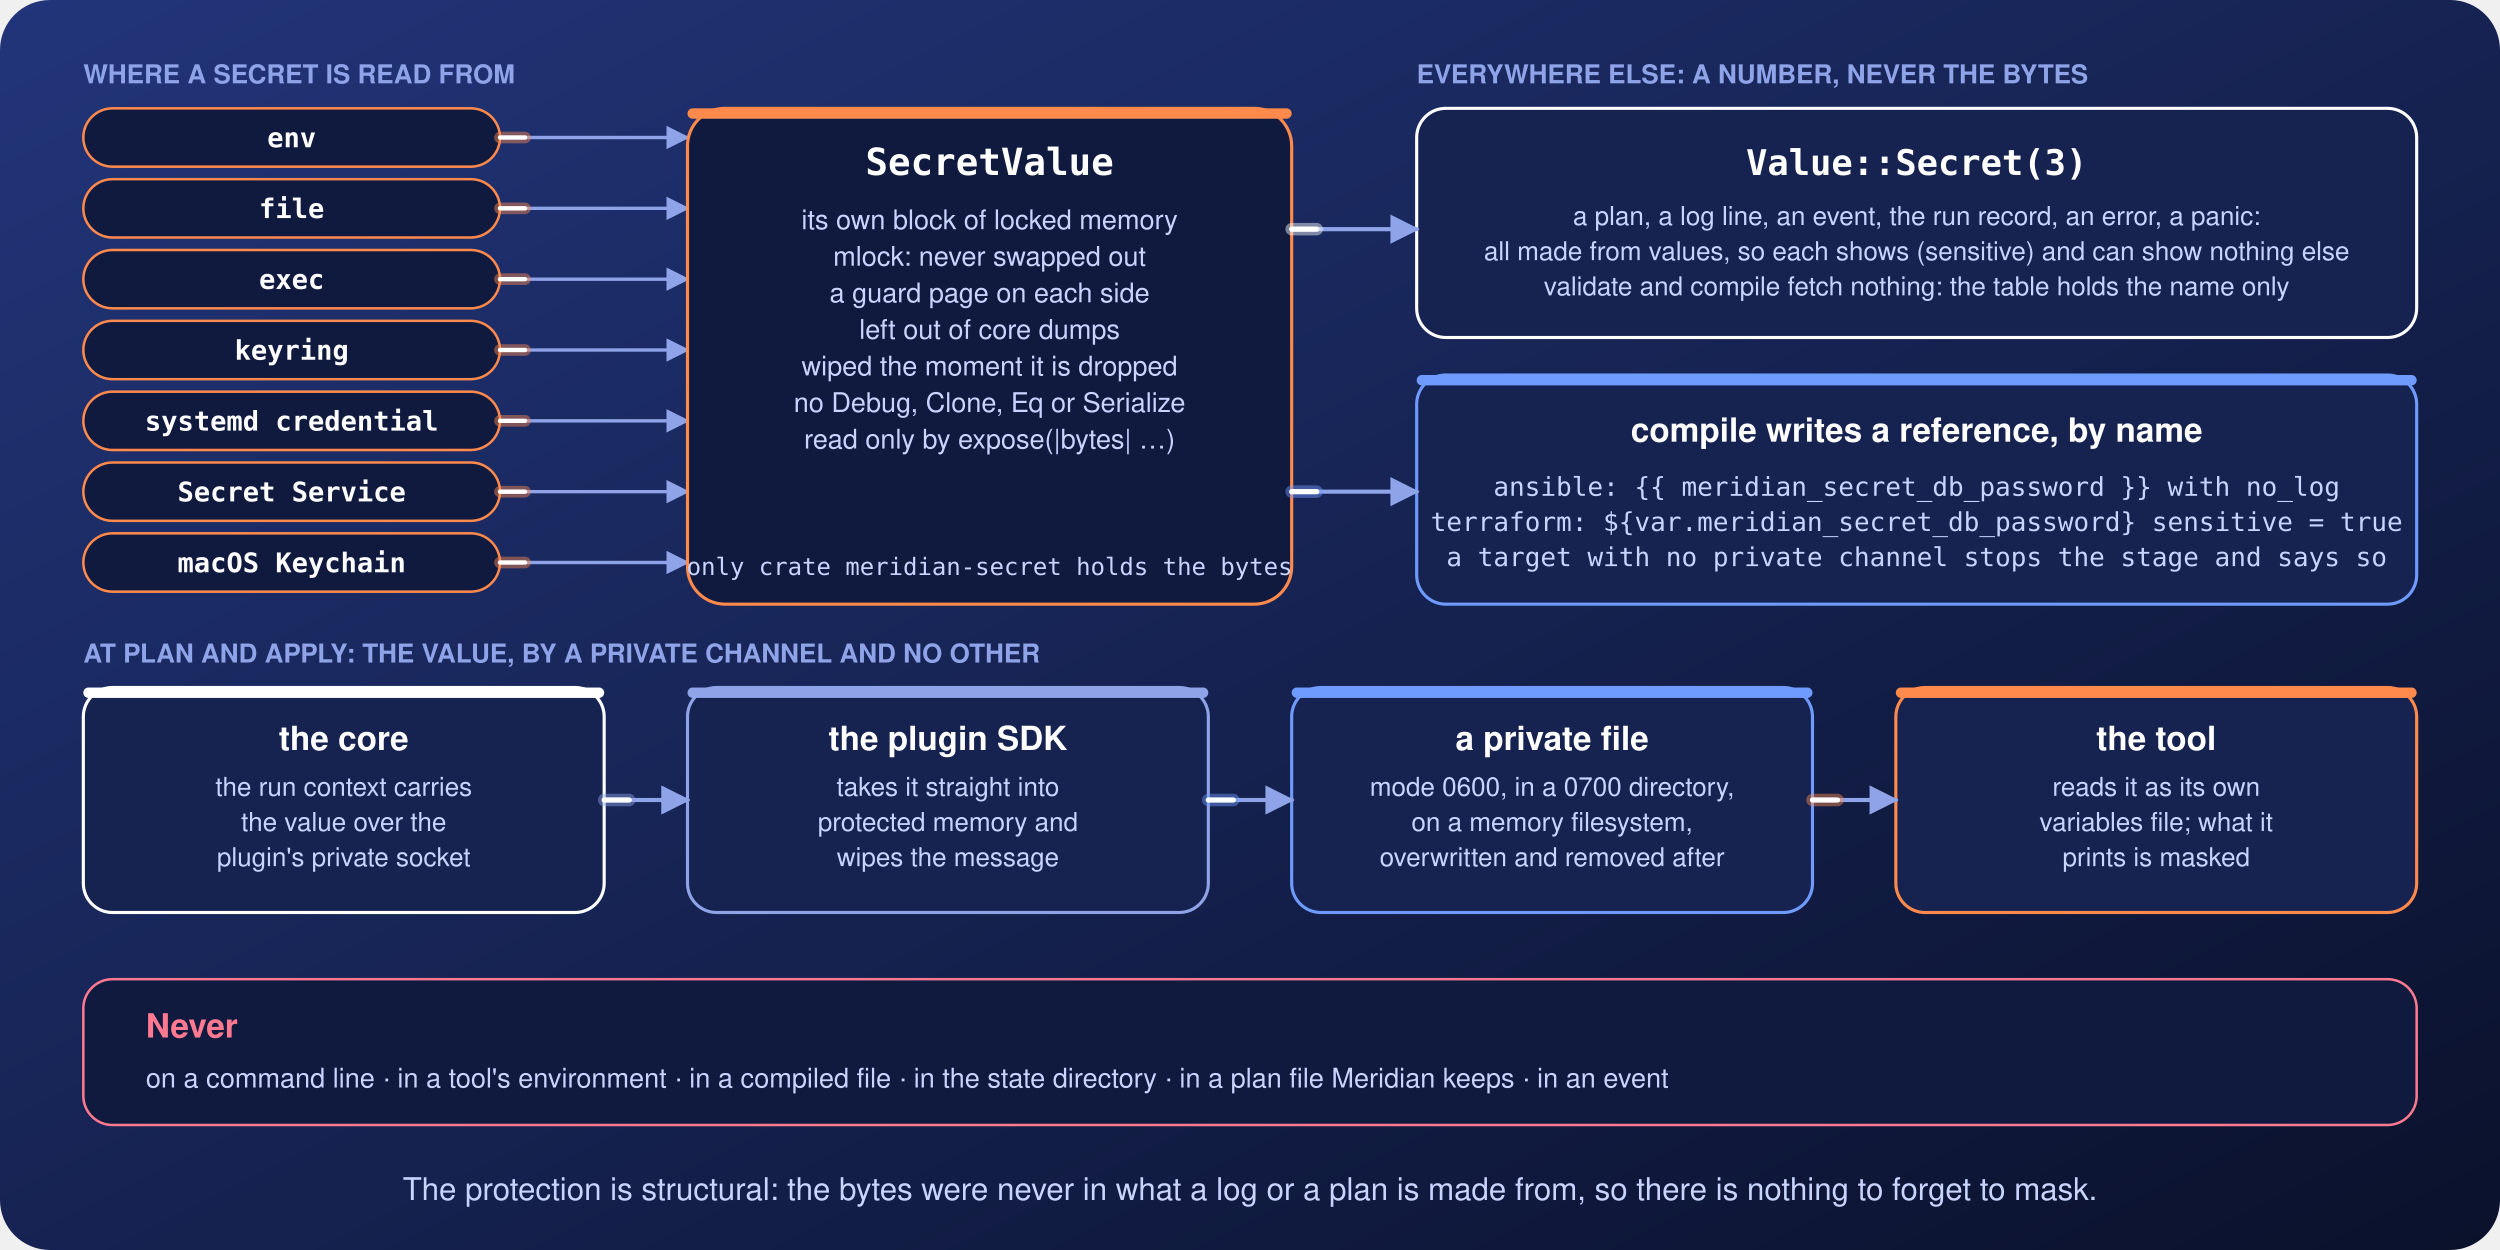
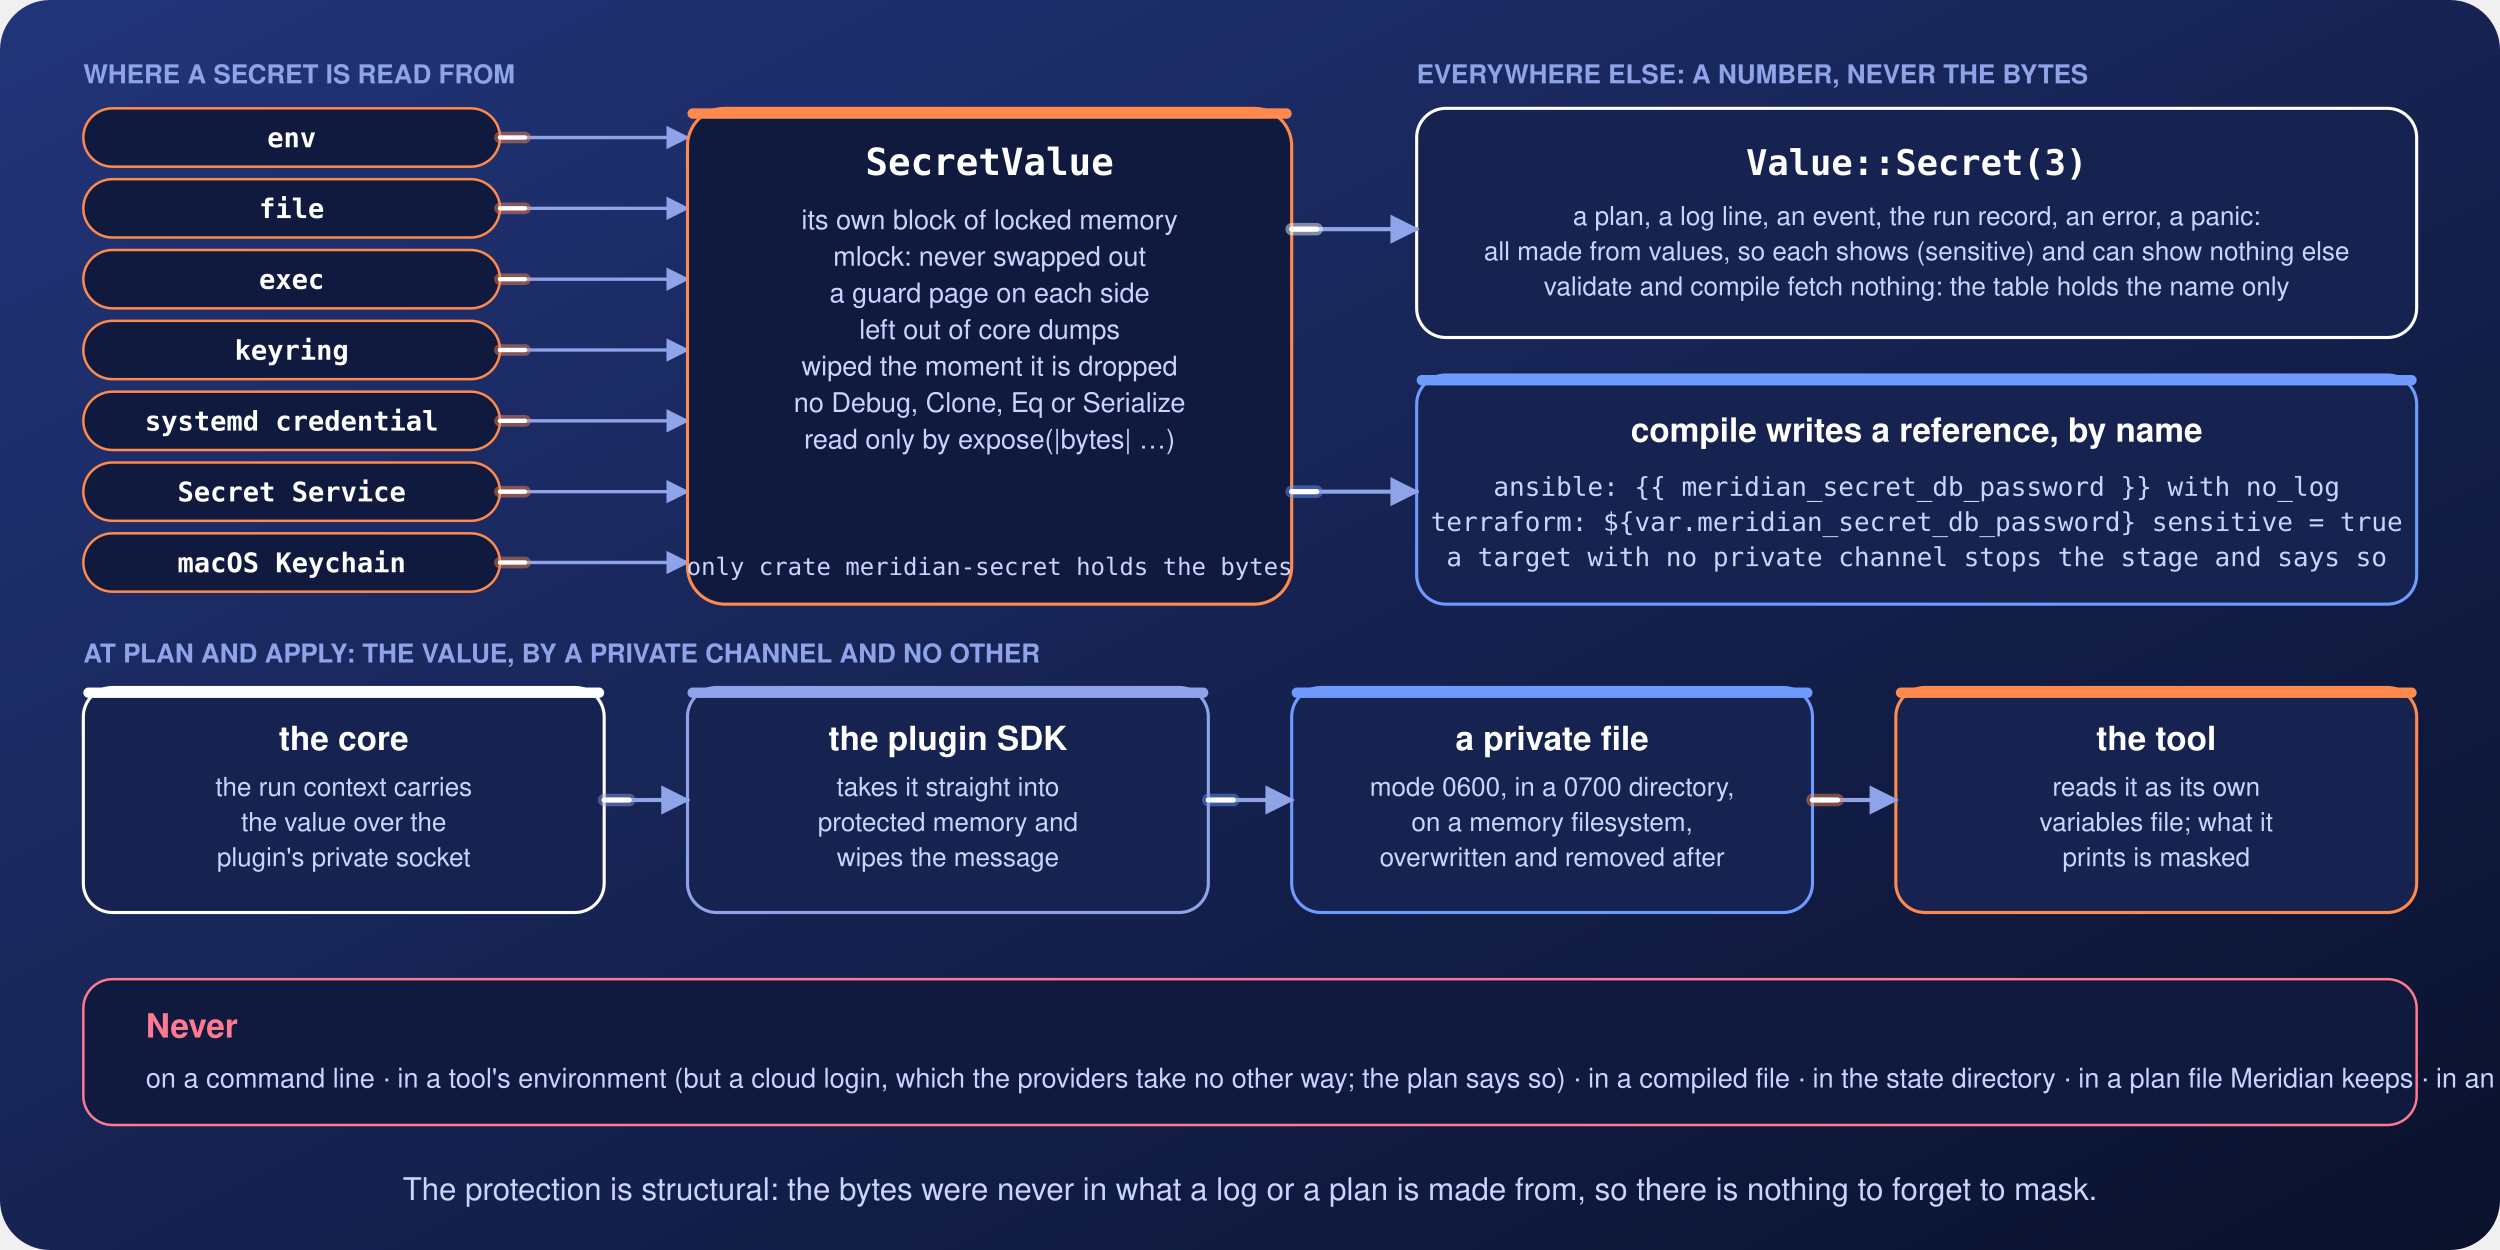
<svg xmlns="http://www.w3.org/2000/svg" viewBox="0 0 1200 600" width="1200" height="600" role="img" aria-label="How a secret moves: from a provider into locked memory, as a reference everywhere else, and to the tool by a private file at run time">
  <style>.m-flow{stroke-dasharray:12 88;stroke-dashoffset:0;animation:m-travel var(--m-time,3s) linear infinite}
.m-flow.m-back{animation-direction:reverse}
.m-breathe{animation:m-breathe 3.2s ease-in-out infinite}
@keyframes m-travel{to{stroke-dashoffset:-100}}
@keyframes m-breathe{0%,100%{opacity:.45}50%{opacity:1}}
@media (prefers-reduced-motion:reduce){.m-flow{display:none}.m-breathe{animation:none;opacity:.85}}</style>
  <defs>
    <linearGradient id="g-bg" x1="0" y1="0" x2="1" y2="1">
      <stop offset="0" stop-color="#22357A" />
      <stop offset="1" stop-color="#0A112B" />
    </linearGradient>
    <marker id="g-arrow" viewBox="0 0 10 10" refX="9" refY="5" markerWidth="7" markerHeight="7" orient="auto-start-reverse">
      <path d="M0 0L10 5L0 10z" fill="#8FA3E8" />
    </marker>
  </defs>
  <rect width="1200" height="600" rx="24" fill="url(#g-bg)" />
  <text x="40" y="40" text-anchor="start" font-family="'Segoe UI', 'Helvetica Neue', Helvetica, Arial, sans-serif" font-size="12.5" font-weight="700" fill="#8FA3E8">WHERE A SECRET IS READ FROM</text>
  <rect x="40" y="52" width="200" height="28" rx="14" fill="#101A3F" stroke="#FF8A4C" stroke-width="1.2" />
  <text x="140" y="70.68" text-anchor="middle" font-family="ui-monospace, 'Cascadia Mono', 'SF Mono', Menlo, Consolas, monospace" font-size="13" font-weight="600" fill="#FFFFFF">env</text>
  <path d="M240 66L330 66" fill="none" stroke="#8FA3E8" stroke-width="1.6" stroke-linecap="round" marker-end="url(#g-arrow)" />
  <path d="M240 66L330 66" fill="none" stroke="#FF8A4C" stroke-width="5.6" stroke-linecap="round" opacity=".45" pathLength="100" class="m-flow" style="--m-time:2.6s;animation-delay:-0s" />
  <path d="M240 66L330 66" fill="none" stroke="#FFFFFF" stroke-width="2.1" stroke-linecap="round" pathLength="100" class="m-flow" style="--m-time:2.6s;animation-delay:-0s" />
  <rect x="40" y="86" width="200" height="28" rx="14" fill="#101A3F" stroke="#FF8A4C" stroke-width="1.2" />
  <text x="140" y="104.68" text-anchor="middle" font-family="ui-monospace, 'Cascadia Mono', 'SF Mono', Menlo, Consolas, monospace" font-size="13" font-weight="600" fill="#FFFFFF">file</text>
  <path d="M240 100L330 100" fill="none" stroke="#8FA3E8" stroke-width="1.6" stroke-linecap="round" marker-end="url(#g-arrow)" />
  <path d="M240 100L330 100" fill="none" stroke="#FF8A4C" stroke-width="5.6" stroke-linecap="round" opacity=".45" pathLength="100" class="m-flow" style="--m-time:2.6s;animation-delay:-0.45s" />
  <path d="M240 100L330 100" fill="none" stroke="#FFFFFF" stroke-width="2.1" stroke-linecap="round" pathLength="100" class="m-flow" style="--m-time:2.6s;animation-delay:-0.45s" />
  <rect x="40" y="120" width="200" height="28" rx="14" fill="#101A3F" stroke="#FF8A4C" stroke-width="1.2" />
  <text x="140" y="138.68" text-anchor="middle" font-family="ui-monospace, 'Cascadia Mono', 'SF Mono', Menlo, Consolas, monospace" font-size="13" font-weight="600" fill="#FFFFFF">exec</text>
  <path d="M240 134L330 134" fill="none" stroke="#8FA3E8" stroke-width="1.6" stroke-linecap="round" marker-end="url(#g-arrow)" />
  <path d="M240 134L330 134" fill="none" stroke="#FF8A4C" stroke-width="5.6" stroke-linecap="round" opacity=".45" pathLength="100" class="m-flow" style="--m-time:2.6s;animation-delay:-0.9s" />
  <path d="M240 134L330 134" fill="none" stroke="#FFFFFF" stroke-width="2.1" stroke-linecap="round" pathLength="100" class="m-flow" style="--m-time:2.6s;animation-delay:-0.9s" />
  <rect x="40" y="154" width="200" height="28" rx="14" fill="#101A3F" stroke="#FF8A4C" stroke-width="1.2" />
  <text x="140" y="172.68" text-anchor="middle" font-family="ui-monospace, 'Cascadia Mono', 'SF Mono', Menlo, Consolas, monospace" font-size="13" font-weight="600" fill="#FFFFFF">keyring</text>
  <path d="M240 168L330 168" fill="none" stroke="#8FA3E8" stroke-width="1.6" stroke-linecap="round" marker-end="url(#g-arrow)" />
  <path d="M240 168L330 168" fill="none" stroke="#FF8A4C" stroke-width="5.6" stroke-linecap="round" opacity=".45" pathLength="100" class="m-flow" style="--m-time:2.6s;animation-delay:-1.35s" />
  <path d="M240 168L330 168" fill="none" stroke="#FFFFFF" stroke-width="2.1" stroke-linecap="round" pathLength="100" class="m-flow" style="--m-time:2.6s;animation-delay:-1.35s" />
  <rect x="40" y="188" width="200" height="28" rx="14" fill="#101A3F" stroke="#FF8A4C" stroke-width="1.2" />
  <text x="140" y="206.68" text-anchor="middle" font-family="ui-monospace, 'Cascadia Mono', 'SF Mono', Menlo, Consolas, monospace" font-size="13" font-weight="600" fill="#FFFFFF">systemd credential</text>
  <path d="M240 202L330 202" fill="none" stroke="#8FA3E8" stroke-width="1.6" stroke-linecap="round" marker-end="url(#g-arrow)" />
  <path d="M240 202L330 202" fill="none" stroke="#FF8A4C" stroke-width="5.6" stroke-linecap="round" opacity=".45" pathLength="100" class="m-flow" style="--m-time:2.6s;animation-delay:-1.8s" />
  <path d="M240 202L330 202" fill="none" stroke="#FFFFFF" stroke-width="2.1" stroke-linecap="round" pathLength="100" class="m-flow" style="--m-time:2.6s;animation-delay:-1.8s" />
  <rect x="40" y="222" width="200" height="28" rx="14" fill="#101A3F" stroke="#FF8A4C" stroke-width="1.2" />
  <text x="140" y="240.68" text-anchor="middle" font-family="ui-monospace, 'Cascadia Mono', 'SF Mono', Menlo, Consolas, monospace" font-size="13" font-weight="600" fill="#FFFFFF">Secret Service</text>
  <path d="M240 236L330 236" fill="none" stroke="#8FA3E8" stroke-width="1.6" stroke-linecap="round" marker-end="url(#g-arrow)" />
  <path d="M240 236L330 236" fill="none" stroke="#FF8A4C" stroke-width="5.6" stroke-linecap="round" opacity=".45" pathLength="100" class="m-flow" style="--m-time:2.6s;animation-delay:-2.25s" />
  <path d="M240 236L330 236" fill="none" stroke="#FFFFFF" stroke-width="2.1" stroke-linecap="round" pathLength="100" class="m-flow" style="--m-time:2.6s;animation-delay:-2.25s" />
  <rect x="40" y="256" width="200" height="28" rx="14" fill="#101A3F" stroke="#FF8A4C" stroke-width="1.2" />
  <text x="140" y="274.68" text-anchor="middle" font-family="ui-monospace, 'Cascadia Mono', 'SF Mono', Menlo, Consolas, monospace" font-size="13" font-weight="600" fill="#FFFFFF">macOS Keychain</text>
  <path d="M240 270L330 270" fill="none" stroke="#8FA3E8" stroke-width="1.6" stroke-linecap="round" marker-end="url(#g-arrow)" />
  <path d="M240 270L330 270" fill="none" stroke="#FF8A4C" stroke-width="5.6" stroke-linecap="round" opacity=".45" pathLength="100" class="m-flow" style="--m-time:2.6s;animation-delay:-2.7s" />
  <path d="M240 270L330 270" fill="none" stroke="#FFFFFF" stroke-width="2.1" stroke-linecap="round" pathLength="100" class="m-flow" style="--m-time:2.6s;animation-delay:-2.7s" />
  <rect x="330" y="52" width="290" height="238" rx="18" fill="#101A3F" stroke="#FF8A4C" stroke-width="1.5" />
  <rect x="330" y="52" width="290" height="5" rx="2.5" fill="#FF8A4C" />
  <text x="475" y="84" text-anchor="middle" font-family="ui-monospace, 'Cascadia Mono', 'SF Mono', Menlo, Consolas, monospace" font-size="18" font-weight="700" fill="#FFFFFF">SecretValue</text>
  <text x="475" y="110" text-anchor="middle" font-family="'Segoe UI', 'Helvetica Neue', Helvetica, Arial, sans-serif" font-size="13" font-weight="400" fill="#C9D4FF">its own block of locked memory</text>
  <text x="475" y="127.55" text-anchor="middle" font-family="'Segoe UI', 'Helvetica Neue', Helvetica, Arial, sans-serif" font-size="13" font-weight="400" fill="#C9D4FF">mlock: never swapped out</text>
  <text x="475" y="145.1" text-anchor="middle" font-family="'Segoe UI', 'Helvetica Neue', Helvetica, Arial, sans-serif" font-size="13" font-weight="400" fill="#C9D4FF">a guard page on each side</text>
  <text x="475" y="162.65" text-anchor="middle" font-family="'Segoe UI', 'Helvetica Neue', Helvetica, Arial, sans-serif" font-size="13" font-weight="400" fill="#C9D4FF">left out of core dumps</text>
  <text x="475" y="180.2" text-anchor="middle" font-family="'Segoe UI', 'Helvetica Neue', Helvetica, Arial, sans-serif" font-size="13" font-weight="400" fill="#C9D4FF">wiped the moment it is dropped</text>
  <text x="475" y="197.75" text-anchor="middle" font-family="'Segoe UI', 'Helvetica Neue', Helvetica, Arial, sans-serif" font-size="13" font-weight="400" fill="#C9D4FF">no Debug, Clone, Eq or Serialize</text>
  <text x="475" y="215.3" text-anchor="middle" font-family="'Segoe UI', 'Helvetica Neue', Helvetica, Arial, sans-serif" font-size="13" font-weight="400" fill="#C9D4FF">read only by expose(|bytes| …)</text>
  <text x="475" y="276" text-anchor="middle" font-family="ui-monospace, 'Cascadia Mono', 'SF Mono', Menlo, Consolas, monospace" font-size="11.5" font-weight="400" fill="#C9D4FF">only crate meridian-secret holds the bytes</text>
  <text x="680" y="40" text-anchor="start" font-family="'Segoe UI', 'Helvetica Neue', Helvetica, Arial, sans-serif" font-size="12.5" font-weight="700" fill="#8FA3E8">EVERYWHERE ELSE: A NUMBER, NEVER THE BYTES</text>
  <rect x="680" y="52" width="480" height="110" rx="14" fill="#16224F" stroke="#FFFFFF" stroke-width="1.5" />
  <text x="920" y="84" text-anchor="middle" font-family="ui-monospace, 'Cascadia Mono', 'SF Mono', Menlo, Consolas, monospace" font-size="17" font-weight="700" fill="#FFFFFF">Value::Secret(3)</text>
  <text x="920" y="108" text-anchor="middle" font-family="'Segoe UI', 'Helvetica Neue', Helvetica, Arial, sans-serif" font-size="12.5" font-weight="400" fill="#C9D4FF">a plan, a log line, an event, the run record, an error, a panic:</text>
  <text x="920" y="124.875" text-anchor="middle" font-family="'Segoe UI', 'Helvetica Neue', Helvetica, Arial, sans-serif" font-size="12.5" font-weight="400" fill="#C9D4FF">all made from values, so each shows (sensitive) and can show nothing else</text>
  <text x="920" y="141.75" text-anchor="middle" font-family="'Segoe UI', 'Helvetica Neue', Helvetica, Arial, sans-serif" font-size="12.5" font-weight="400" fill="#C9D4FF">validate and compile fetch nothing: the table holds the name only</text>
  <path d="M620 110L680 110" fill="none" stroke="#8FA3E8" stroke-width="2" stroke-linecap="round" marker-end="url(#g-arrow)" />
  <path d="M620 110L680 110" fill="none" stroke="#FFFFFF" stroke-width="6" stroke-linecap="round" opacity=".45" pathLength="100" class="m-flow" style="--m-time:2s;animation-delay:-0.3s" />
  <path d="M620 110L680 110" fill="none" stroke="#FFFFFF" stroke-width="2.5" stroke-linecap="round" pathLength="100" class="m-flow" style="--m-time:2s;animation-delay:-0.3s" />
  <rect x="680" y="180" width="480" height="110" rx="14" fill="#16224F" stroke="#6F9BFF" stroke-width="1.5" />
  <rect x="680" y="180" width="480" height="5" rx="2.5" fill="#6F9BFF" />
  <text x="920" y="212" text-anchor="middle" font-family="'Segoe UI', 'Helvetica Neue', Helvetica, Arial, sans-serif" font-size="16" font-weight="700" fill="#FFFFFF">compile writes a reference, by name</text>
  <text x="920" y="238" text-anchor="middle" font-family="ui-monospace, 'Cascadia Mono', 'SF Mono', Menlo, Consolas, monospace" font-size="12.5" font-weight="400" fill="#C9D4FF">ansible:    {{ meridian_secret_db_password }}   with no_log</text>
  <text x="920" y="254.875" text-anchor="middle" font-family="ui-monospace, 'Cascadia Mono', 'SF Mono', Menlo, Consolas, monospace" font-size="12.5" font-weight="400" fill="#C9D4FF">terraform:  ${var.meridian_secret_db_password}   sensitive = true</text>
  <text x="920" y="271.75" text-anchor="middle" font-family="ui-monospace, 'Cascadia Mono', 'SF Mono', Menlo, Consolas, monospace" font-size="12.5" font-weight="400" fill="#C9D4FF">a target with no private channel stops the stage and says so</text>
  <path d="M620 236L680 236" fill="none" stroke="#8FA3E8" stroke-width="2" stroke-linecap="round" marker-end="url(#g-arrow)" />
  <path d="M620 236L680 236" fill="none" stroke="#6F9BFF" stroke-width="6" stroke-linecap="round" opacity=".45" pathLength="100" class="m-flow" style="--m-time:2s;animation-delay:-1.1s" />
  <path d="M620 236L680 236" fill="none" stroke="#FFFFFF" stroke-width="2.5" stroke-linecap="round" pathLength="100" class="m-flow" style="--m-time:2s;animation-delay:-1.1s" />
  <text x="40" y="318" text-anchor="start" font-family="'Segoe UI', 'Helvetica Neue', Helvetica, Arial, sans-serif" font-size="12.5" font-weight="700" fill="#8FA3E8">AT PLAN AND APPLY: THE VALUE, BY A PRIVATE CHANNEL AND NO OTHER</text>
  <rect x="40" y="330" width="250" height="108" rx="14" fill="#16224F" stroke="#FFFFFF" stroke-width="1.5" />
  <rect x="40" y="330" width="250" height="5" rx="2.5" fill="#FFFFFF" />
  <text x="165" y="360" text-anchor="middle" font-family="'Segoe UI', 'Helvetica Neue', Helvetica, Arial, sans-serif" font-size="16" font-weight="700" fill="#FFFFFF">the core</text>
  <text x="165" y="382" text-anchor="middle" font-family="'Segoe UI', 'Helvetica Neue', Helvetica, Arial, sans-serif" font-size="12.5" font-weight="400" fill="#C9D4FF">the run context carries</text>
  <text x="165" y="398.875" text-anchor="middle" font-family="'Segoe UI', 'Helvetica Neue', Helvetica, Arial, sans-serif" font-size="12.5" font-weight="400" fill="#C9D4FF">the value over the</text>
  <text x="165" y="415.75" text-anchor="middle" font-family="'Segoe UI', 'Helvetica Neue', Helvetica, Arial, sans-serif" font-size="12.5" font-weight="400" fill="#C9D4FF">plugin's private socket</text>
  <rect x="330" y="330" width="250" height="108" rx="14" fill="#16224F" stroke="#8FA3E8" stroke-width="1.5" />
  <rect x="330" y="330" width="250" height="5" rx="2.5" fill="#8FA3E8" />
  <text x="455" y="360" text-anchor="middle" font-family="'Segoe UI', 'Helvetica Neue', Helvetica, Arial, sans-serif" font-size="16" font-weight="700" fill="#FFFFFF">the plugin SDK</text>
  <text x="455" y="382" text-anchor="middle" font-family="'Segoe UI', 'Helvetica Neue', Helvetica, Arial, sans-serif" font-size="12.5" font-weight="400" fill="#C9D4FF">takes it straight into</text>
  <text x="455" y="398.875" text-anchor="middle" font-family="'Segoe UI', 'Helvetica Neue', Helvetica, Arial, sans-serif" font-size="12.5" font-weight="400" fill="#C9D4FF">protected memory and</text>
  <text x="455" y="415.75" text-anchor="middle" font-family="'Segoe UI', 'Helvetica Neue', Helvetica, Arial, sans-serif" font-size="12.5" font-weight="400" fill="#C9D4FF">wipes the message</text>
  <path d="M290 384L330 384" fill="none" stroke="#8FA3E8" stroke-width="2" stroke-linecap="round" marker-end="url(#g-arrow)" />
  <path d="M290 384L330 384" fill="none" stroke="#8FA3E8" stroke-width="6" stroke-linecap="round" opacity=".45" pathLength="100" class="m-flow" style="--m-time:2s;animation-delay:-0.5s" />
  <path d="M290 384L330 384" fill="none" stroke="#FFFFFF" stroke-width="2.5" stroke-linecap="round" pathLength="100" class="m-flow" style="--m-time:2s;animation-delay:-0.5s" />
  <rect x="620" y="330" width="250" height="108" rx="14" fill="#16224F" stroke="#6F9BFF" stroke-width="1.5" />
  <rect x="620" y="330" width="250" height="5" rx="2.5" fill="#6F9BFF" />
  <text x="745" y="360" text-anchor="middle" font-family="'Segoe UI', 'Helvetica Neue', Helvetica, Arial, sans-serif" font-size="16" font-weight="700" fill="#FFFFFF">a private file</text>
  <text x="745" y="382" text-anchor="middle" font-family="'Segoe UI', 'Helvetica Neue', Helvetica, Arial, sans-serif" font-size="12.5" font-weight="400" fill="#C9D4FF">mode 0600, in a 0700 directory,</text>
  <text x="745" y="398.875" text-anchor="middle" font-family="'Segoe UI', 'Helvetica Neue', Helvetica, Arial, sans-serif" font-size="12.5" font-weight="400" fill="#C9D4FF">on a memory filesystem,</text>
  <text x="745" y="415.75" text-anchor="middle" font-family="'Segoe UI', 'Helvetica Neue', Helvetica, Arial, sans-serif" font-size="12.5" font-weight="400" fill="#C9D4FF">overwritten and removed after</text>
  <path d="M580 384L620 384" fill="none" stroke="#8FA3E8" stroke-width="2" stroke-linecap="round" marker-end="url(#g-arrow)" />
  <path d="M580 384L620 384" fill="none" stroke="#6F9BFF" stroke-width="6" stroke-linecap="round" opacity=".45" pathLength="100" class="m-flow" style="--m-time:2s;animation-delay:-1s" />
  <path d="M580 384L620 384" fill="none" stroke="#FFFFFF" stroke-width="2.5" stroke-linecap="round" pathLength="100" class="m-flow" style="--m-time:2s;animation-delay:-1s" />
  <rect x="910" y="330" width="250" height="108" rx="14" fill="#16224F" stroke="#FF8A4C" stroke-width="1.5" />
  <rect x="910" y="330" width="250" height="5" rx="2.5" fill="#FF8A4C" />
  <text x="1035" y="360" text-anchor="middle" font-family="'Segoe UI', 'Helvetica Neue', Helvetica, Arial, sans-serif" font-size="16" font-weight="700" fill="#FFFFFF">the tool</text>
  <text x="1035" y="382" text-anchor="middle" font-family="'Segoe UI', 'Helvetica Neue', Helvetica, Arial, sans-serif" font-size="12.5" font-weight="400" fill="#C9D4FF">reads it as its own</text>
  <text x="1035" y="398.875" text-anchor="middle" font-family="'Segoe UI', 'Helvetica Neue', Helvetica, Arial, sans-serif" font-size="12.5" font-weight="400" fill="#C9D4FF">variables file; what it</text>
  <text x="1035" y="415.75" text-anchor="middle" font-family="'Segoe UI', 'Helvetica Neue', Helvetica, Arial, sans-serif" font-size="12.5" font-weight="400" fill="#C9D4FF">prints is masked</text>
  <path d="M870 384L910 384" fill="none" stroke="#8FA3E8" stroke-width="2" stroke-linecap="round" marker-end="url(#g-arrow)" />
  <path d="M870 384L910 384" fill="none" stroke="#FF8A4C" stroke-width="6" stroke-linecap="round" opacity=".45" pathLength="100" class="m-flow" style="--m-time:2s;animation-delay:-1.5s" />
  <path d="M870 384L910 384" fill="none" stroke="#FFFFFF" stroke-width="2.5" stroke-linecap="round" pathLength="100" class="m-flow" style="--m-time:2s;animation-delay:-1.5s" />
  <rect x="40" y="470" width="1120" height="70" rx="14" fill="#101A3F" stroke="#FF7A90" stroke-width="1.2" />
  <text x="70" y="498" text-anchor="start" font-family="'Segoe UI', 'Helvetica Neue', Helvetica, Arial, sans-serif" font-size="16" font-weight="700" fill="#FF7A90">Never</text>
-   <text x="70" y="522" text-anchor="start" font-family="'Segoe UI', 'Helvetica Neue', Helvetica, Arial, sans-serif" font-size="13" font-weight="400" fill="#C9D4FF">on a command line · in a tool's environment · in a compiled file · in the state directory · in a plan file Meridian keeps · in an event</text>
+   <text x="70" y="522" text-anchor="start" font-family="'Segoe UI', 'Helvetica Neue', Helvetica, Arial, sans-serif" font-size="13" font-weight="400" fill="#C9D4FF">on a command line · in a tool's environment (but a cloud login, which the providers take no other way; the plan says so) · in a compiled file · in the state directory · in a plan file Meridian keeps · in an event</text>
  <text x="600" y="576" text-anchor="middle" font-family="'Segoe UI', 'Helvetica Neue', Helvetica, Arial, sans-serif" font-size="15" font-weight="400" fill="#C9D4FF">The protection is structural: the bytes were never in what a log or a plan is made from, so there is nothing to forget to mask.</text>
</svg>
